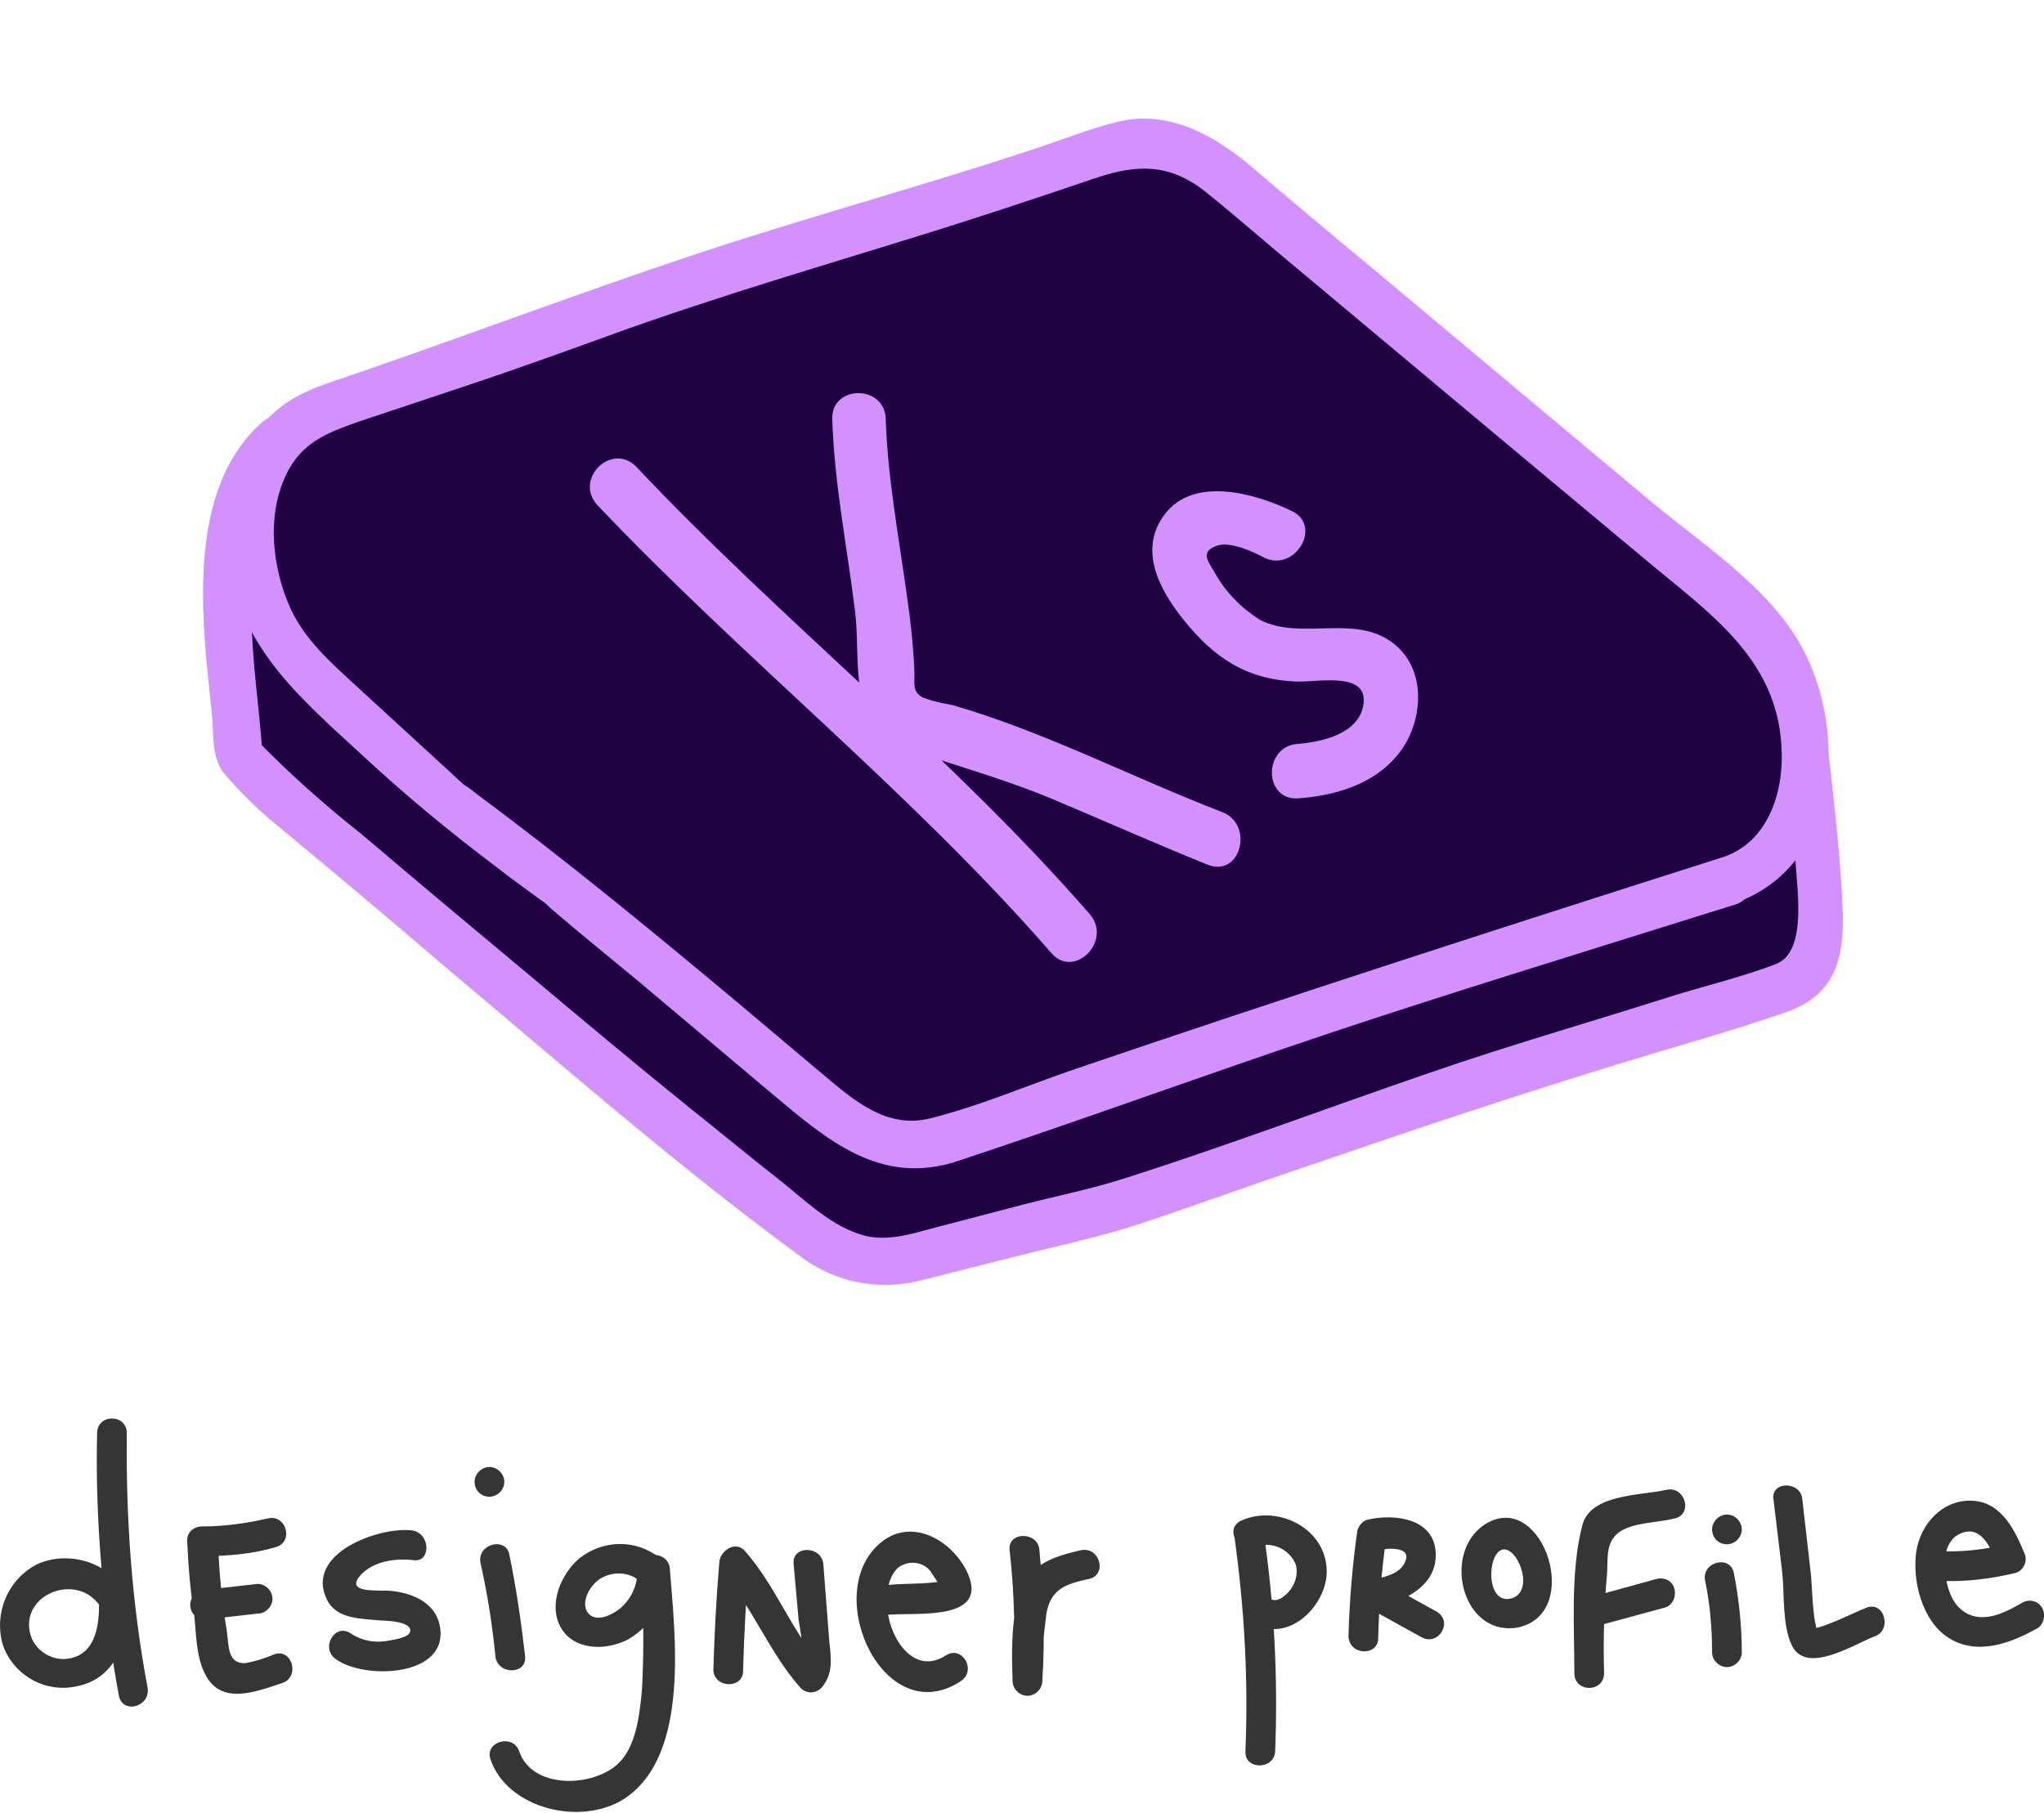
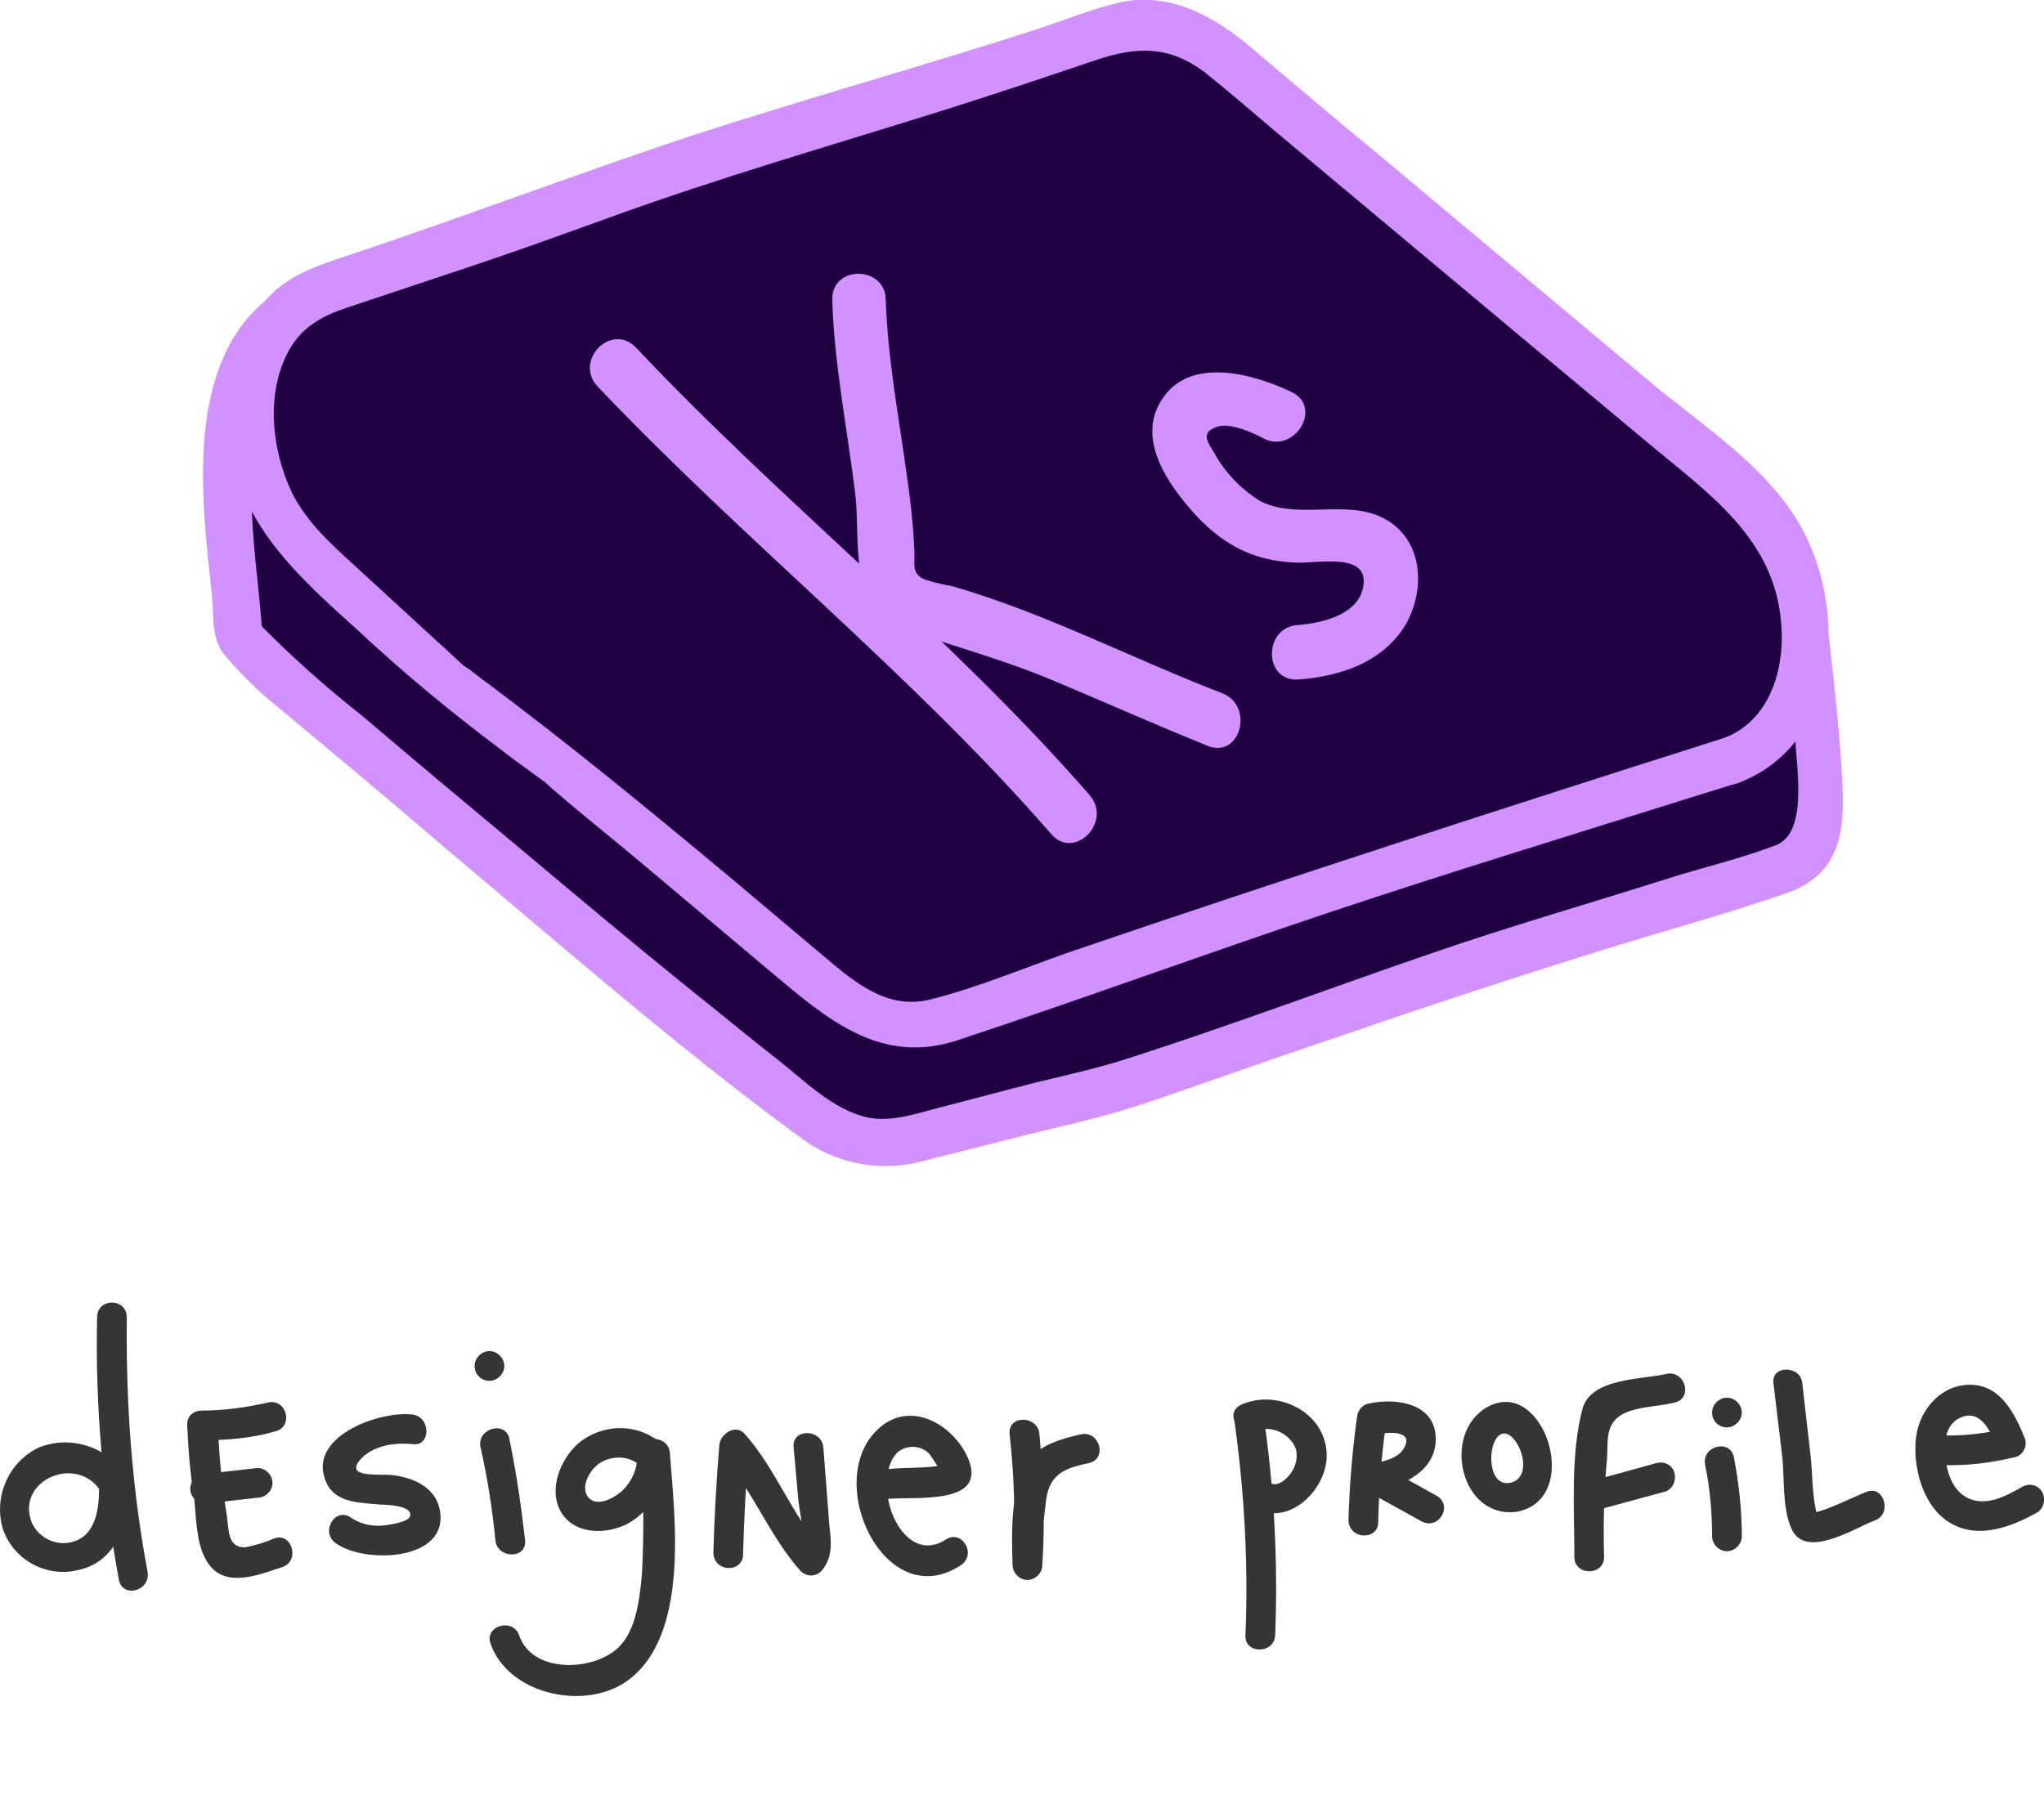
<svg xmlns="http://www.w3.org/2000/svg" version="1.1" id="Layer_1" x="0px" y="0px" viewBox="0 0 206.3 183" style="enable-background:new 0 0 206.3 183;" xml:space="preserve">
  <style type="text/css">
	.st0{fill:#1F0040;}
	.st1{fill:#D291FF;}
	.st2{fill:#353535;}
</style>
  <g>
-     <path class="st0" d="M182.2,76.2c1,8.7,1.5,6.3,1.4,15.1c0,2.4,0.4,2.2-0.3,5.1c-0.3,1.3-1.1,2.3-2.3,2.8l-1.1,0.4l-32,10   l-34.1,11.8L92.3,127c-3.5,1.1-7.4,0.2-10.8-2.6c-18.7-14.4-36.4-29.9-54.6-44.9l-2.8-3.1c-0.5-8.1-1.2-8.4-1-16.5   c0.1-5.7,0.8-12,5.2-15.6" />
-     <path class="st1" d="M179.8,76.2c0.4,3.5,1.2,6.9,1.4,10.4c0.1,2.8,1.3,9.4-1.9,10.7c-3.6,1.4-7.6,2.3-11.3,3.5   c-7.9,2.5-15.9,4.8-23.7,7.5c-10.2,3.5-20.3,7.3-30.6,10.6c-3.4,1.1-6.9,1.8-10.4,2.7l-8.8,2.3c-2.3,0.6-4.6,1.4-7,0.9   c-3.5-0.8-6.4-3.8-9.1-5.9s-5.7-4.6-8.6-6.9c-5.7-4.6-11.3-9.3-16.9-14c-5.4-4.5-10.9-9.1-16.3-13.7c-3.8-3-7.4-6.2-10.8-9.7   l0.7,1.7c-0.3-4.8-1.1-9.5-1.1-14.3c0-5.6,0-12.2,4.6-16.1c2.3-2-1-5.3-3.4-3.4c-8,6.9-6.2,20.3-5.2,29.7c0.2,2.3-0.1,4.5,1.5,6.2   c1.3,1.5,2.7,2.9,4.2,4.2c5.9,4.9,11.9,9.9,17.7,14.9c11.8,9.9,23.4,20.1,35.8,29.2c3.6,2.8,8.2,3.7,12.6,2.5   c2.8-0.7,5.5-1.4,8.3-2.1c4.6-1.2,9.2-2.1,13.7-3.6c6-2,12-4.2,18-6.2c9.6-3.3,19.2-6.5,28.9-9.5c6.1-1.9,12.4-3.6,18.4-5.7   c4.6-1.7,5.6-5.2,5.5-9.8c-0.2-5.4-0.8-10.5-1.4-15.9C184.2,73.2,179.4,73.2,179.8,76.2L179.8,76.2z" />
-     <path class="st0" d="M174.7,88.8l-40.6,12.9L95,115.1c-3.5,1.2-7.4,0.2-10.8-2.6l-14-11.8L56.6,89.4L45.2,81L32,68.9   c-9.4-7.9-9-24.5,0.8-27.7l18.3-6l19.3-7l24.1-7.3l17.9-5.9c3.5-1.1,7.4-0.2,10.8,2.6l12.2,10.1l14.7,12.3l14.6,12.2l10.8,9   C184.9,69,184.4,85.6,174.7,88.8z" />
-     <path class="st1" d="M174,86.5c-22,7-44,14.1-66,21.6c-4.6,1.6-9.3,3.6-14.1,4.8c-4.4,1.1-7.7-1.8-10.8-4.4l-8.9-7.5   c-8.5-7.1-17-14.1-25.9-20.7c-0.5-0.4-1-0.8-1.5-1.1l0,0c-0.8-0.7-1.6-1.5-2.4-2.2l-8.5-7.8c-2.5-2.3-5-4.5-6.5-7.6   c-2-4.3-2.6-10-0.2-14.3c1.6-2.8,4.1-3.7,6.9-4.7l11.1-3.7c4.8-1.6,9.5-3.3,14.2-5c11-4,22.1-7.2,33.3-10.7   c5.4-1.7,10.8-3.5,16.1-5.3c4-1.3,7.2-1.4,10.8,1.4c2.5,2,4.9,4.1,7.4,6.2l24.5,20.5l12.7,10.6c6.2,5.2,13.1,9.8,13.6,18.7   C180.1,79.7,178.6,84.9,174,86.5c-2.8,1-1.6,5.6,1.3,4.6c10-3.7,11.1-16.2,7.1-24.7c-3.1-6.7-10.3-11.2-15.8-15.8l-27.7-23.2   c-4.4-3.6-8.7-7.3-13.1-11c-3.7-3-8.1-5.3-13-4.1c-2.9,0.7-5.8,1.9-8.6,2.8C92.7,18.9,81.2,22,69.8,25.8   c-11.7,3.9-23.3,8.3-35,12.3c-3,1-5.7,1.9-7.9,4.3c-3.3,3.6-4.4,8.8-3.9,13.5C23.9,65,30,70.2,36.3,76c4.4,4.1,9.1,8,13.9,11.6   c1.4,1.1,2.8,2.1,4.3,3.2c0.3,0.2,0.6,0.4,0.9,0.7c-1-0.8,0.1,0.1,0.3,0.3c2.9,2.5,5.9,4.9,8.9,7.4l13.3,11.2   c5.6,4.7,11,9.4,18.8,6.8c12.7-4.2,25.2-8.8,37.8-13c12-4,24.1-7.7,36.2-11.5l4.5-1.4C178.2,90.2,177,85.6,174,86.5z" />
-     <path class="st1" d="M130.4,51.6c-3.7-1.8-10-3.6-12.9,0.4c-2.6,3.5-0.5,7.5,1.9,10.5c3.1,3.9,6.4,6.1,11.4,6.3   c2.2,0.1,7.4-1.1,6.8,2.4c-0.5,2.9-4.2,3.7-6.6,3.9c-3.5,0.2-3.5,5.7,0,5.5c4.2-0.3,8.6-1.7,10.9-5.6c1.8-3.2,1.8-7.6-1.2-10   c-3.9-3.1-9.3-0.3-13.5-2.4c-1.9-1.2-3.5-2.8-4.6-4.8c-0.8-1.3-1.4-2.1,0.2-2.7c1.3-0.5,3.7,0.6,4.8,1.2   C130.7,57.8,133.5,53.1,130.4,51.6L130.4,51.6z" />
-     <path class="st1" d="M60.3,51C75.1,66.6,92,80,106.1,96.2c2.3,2.7,6.2-1.2,3.9-3.9C95.9,76.1,78.9,62.7,64.2,47.1   C61.7,44.6,57.9,48.4,60.3,51L60.3,51z" />
-     <path class="st1" d="M84,42.3c0.2,6.5,1.5,12.9,2.3,19.4c0.6,4.5-0.8,11.8,4.6,13.7c5.2,1.8,10.4,3.2,15.4,5.3s10.4,4.5,15.6,6.6   c3.3,1.3,4.7-4,1.5-5.3c-9.1-3.5-17.9-8.1-27.2-10.8c-1-0.2-2.1-0.4-3.1-0.8c-1-0.6-0.8-1.3-0.8-2.4c-0.1-2.7-0.4-5.4-0.8-8.1   c-0.8-5.8-1.9-11.6-2.1-17.5C89.4,38.8,83.9,38.8,84,42.3L84,42.3z" />
+     <path class="st0" d="M182.2,64.2c1,8.7,1.5,6.3,1.4,15.1c0,2.4,0.4,2.2-0.3,5.1c-0.3,1.3-1.1,2.3-2.3,2.8l-1.1,0.4l-32,10   l-34.1,11.8l-21.5,5.5c-3.5,1.1-7.4,0.2-10.8-2.6C62.8,97.9,45.1,82.4,26.9,67.4l-2.8-3.1c-0.5-8.1-1.2-8.4-1-16.5   c0.1-5.7,0.8-12,5.2-15.6" />
+     <path class="st1" d="M179.8,64.2c0.4,3.5,1.2,6.9,1.4,10.4c0.1,2.8,1.3,9.4-1.9,10.7c-3.6,1.4-7.6,2.3-11.3,3.5   c-7.9,2.5-15.9,4.8-23.7,7.5c-10.2,3.5-20.3,7.3-30.6,10.6c-3.4,1.1-6.9,1.8-10.4,2.7l-8.8,2.3c-2.3,0.6-4.6,1.4-7,0.9   c-3.5-0.8-6.4-3.8-9.1-5.9s-5.7-4.6-8.6-6.9c-5.7-4.6-11.3-9.3-16.9-14c-5.4-4.5-10.9-9.1-16.3-13.7c-3.8-3-7.4-6.2-10.8-9.7   l0.7,1.7c-0.3-4.8-1.1-9.5-1.1-14.3c0-5.6,0-12.2,4.6-16.1c2.3-2-1-5.3-3.4-3.4c-8,6.9-6.2,20.3-5.2,29.7c0.2,2.3-0.1,4.5,1.5,6.2   c1.3,1.5,2.7,2.9,4.2,4.2c5.9,4.9,11.9,9.9,17.7,14.9c11.8,9.9,23.4,20.1,35.8,29.2c3.6,2.8,8.2,3.7,12.6,2.5   c2.8-0.7,5.5-1.4,8.3-2.1c4.6-1.2,9.2-2.1,13.7-3.6c6-2,12-4.2,18-6.2c9.6-3.3,19.2-6.5,28.9-9.5c6.1-1.9,12.4-3.6,18.4-5.7   c4.6-1.7,5.6-5.2,5.5-9.8c-0.2-5.4-0.8-10.5-1.4-15.9C184.2,61.2,179.4,61.2,179.8,64.2L179.8,64.2z" />
+     <path class="st0" d="M174.7,76.8l-40.6,12.9L95,103.1c-3.5,1.2-7.4,0.2-10.8-2.6l-14-11.8L56.6,77.4l-11.5-8.4L32,56.8   c-9.4-7.9-9-24.5,0.8-27.7l18.3-6l19.3-7l24.1-7.3l17.9-5.9c3.5-1.1,7.4-0.2,10.8,2.6l12.2,10.1l14.7,12.3l14.6,12.1l10.8,9   C184.9,56.9,184.4,73.6,174.7,76.8z" />
+     <path class="st1" d="M174,74.5c-22,7-44,14.1-66,21.6c-4.6,1.6-9.3,3.6-14.1,4.8c-4.4,1.1-7.7-1.8-10.8-4.4L74.2,89   c-8.5-7.1-17-14.1-25.9-20.7c-0.5-0.4-1-0.8-1.5-1.1l0,0c-0.8-0.7-1.6-1.5-2.4-2.2l-8.5-7.8c-2.5-2.3-5-4.5-6.5-7.6   c-2-4.3-2.6-10-0.2-14.3c1.6-2.8,4.1-3.7,6.9-4.6l11.1-3.7c4.8-1.6,9.5-3.3,14.2-5c11-4,22.1-7.2,33.3-10.7   c5.4-1.7,10.8-3.5,16.1-5.3c4-1.3,7.2-1.4,10.8,1.3c2.5,2,4.9,4.1,7.4,6.2l24.5,20.5l12.7,10.6c6.2,5.2,13.1,9.8,13.6,18.7   C180.1,67.6,178.6,72.8,174,74.5c-2.8,1-1.6,5.6,1.3,4.6c10-3.7,11.1-16.2,7.1-24.7c-3.1-6.7-10.3-11.2-15.8-15.8l-27.7-23.2   c-4.4-3.6-8.7-7.3-13.1-11c-3.7-3-8.1-5.3-13-4.1c-2.9,0.7-5.8,1.9-8.6,2.8C92.7,6.8,81.2,10,69.8,13.7c-11.7,3.9-23.3,8.3-35,12.2   c-3,1-5.7,1.9-7.9,4.3c-3.3,3.6-4.4,8.8-3.9,13.5c0.9,9.1,7,14.4,13.3,20.1c4.4,4.1,9.1,8,13.9,11.6c1.4,1.1,2.8,2.1,4.3,3.2   c0.3,0.2,0.6,0.4,0.9,0.7c-1-0.8,0.1,0.1,0.3,0.3c2.9,2.5,5.9,4.9,8.9,7.4l13.3,11.2c5.6,4.7,11,9.4,18.8,6.8   c12.7-4.2,25.2-8.8,37.8-13c12-4,24.1-7.7,36.2-11.5l4.5-1.4C178.2,78.2,177,73.6,174,74.5z" />
+     <path class="st1" d="M130.4,39.6c-3.7-1.8-10-3.6-12.9,0.4c-2.6,3.5-0.5,7.5,1.9,10.5c3.1,3.9,6.4,6.1,11.4,6.3   c2.2,0.1,7.4-1.1,6.8,2.4c-0.5,2.9-4.2,3.7-6.6,3.9c-3.5,0.2-3.5,5.7,0,5.5c4.2-0.3,8.6-1.7,10.9-5.6c1.8-3.2,1.8-7.6-1.2-10   c-3.9-3.1-9.3-0.3-13.5-2.4c-1.9-1.2-3.5-2.8-4.6-4.8c-0.8-1.3-1.4-2.1,0.2-2.7c1.3-0.5,3.7,0.6,4.8,1.2   C130.7,45.8,133.5,41.1,130.4,39.6L130.4,39.6z" />
+     <path class="st1" d="M60.3,39C75.1,54.6,92,68,106.1,84.2c2.3,2.7,6.2-1.2,3.9-3.9C95.9,64.1,78.9,50.7,64.2,35.1   C61.7,32.5,57.9,36.4,60.3,39L60.3,39z" />
+     <path class="st1" d="M84,30.3c0.2,6.5,1.5,12.9,2.3,19.4c0.6,4.5-0.8,11.8,4.6,13.7c5.2,1.8,10.4,3.2,15.4,5.3s10.4,4.5,15.6,6.6   c3.3,1.3,4.7-4,1.5-5.3c-9.1-3.5-17.9-8.1-27.2-10.8c-1-0.2-2.1-0.4-3.1-0.8c-1-0.6-0.8-1.3-0.8-2.5c-0.1-2.7-0.4-5.4-0.8-8.1   c-0.8-5.8-1.9-11.6-2.1-17.5C89.4,26.8,83.9,26.7,84,30.3L84,30.3z" />
  </g>
  <g>
-     <path class="st2" d="M12.6,160.4c-2-2.7-5.5-3.8-8.6-2.6c-3.1,1.4-4.7,5-3.7,8.3c1.1,3.1,4.4,4.9,7.6,4.1c3.8-0.8,5.1-4.7,5.1-8.2   c0-1.9-3-1.9-3,0s-0.3,4.6-2.5,5.3c-1.7,0.6-3.6-0.3-4.3-1.9c-1.6-4.2,4.3-6.8,6.8-3.4C11.2,163.5,13.8,162,12.6,160.4L12.6,160.4z   " />
-     <path class="st2" d="M9.8,144.7c-0.2,8.9,0.6,17.8,2.2,26.5c0.4,1.9,3.2,1.1,2.9-0.8c-1.6-8.5-2.2-17.1-2.1-25.7   C12.8,142.7,9.8,142.7,9.8,144.7L9.8,144.7z" />
-     <path class="st2" d="M20.4,157.1c2.5,0,5-0.2,7.4-0.9c1.9-0.5,1.1-3.4-0.8-2.9c-2.2,0.5-4.4,0.8-6.6,0.8   C18.4,154.1,18.4,157.1,20.4,157.1z" />
-     <path class="st2" d="M20.7,163.5l5.3-0.6c0.8,0,1.5-0.7,1.5-1.5c0-0.8-0.7-1.5-1.5-1.5l-5.3,0.6c-0.8,0-1.5,0.7-1.5,1.5   C19.2,162.9,19.9,163.5,20.7,163.5z" />
-     <path class="st2" d="M18.9,155.6c0.1,2.5,0.3,4.9,0.7,7.4c0.2,1.9,0.2,4.3,1.1,6c1.6,3.2,5.1,1.8,7.8,0.9c1.8-0.6,1-3.5-0.8-2.9   c-0.9,0.4-1.9,0.7-2.9,0.9c-1.8,0.1-1.7-1.6-1.9-3.2c-0.5-3-0.8-6-0.9-9.1C21.8,153.7,18.8,153.7,18.9,155.6L18.9,155.6z" />
-     <path class="st2" d="M41.6,154.5c-3.3-0.4-10.9,2.3-8.6,7c1,2,3.5,1.9,5.5,2.1c0.5,0,3.1,0.1,2.9,1.1c-0.1,0.6-1.5,0.8-2,0.9   c-1.4,0.3-2.8,0.1-4-0.7c-1.6-1.1-3.1,1.5-1.5,2.6c2.9,2.1,11.4,1.8,10.5-3.3c-0.4-2.4-2.8-3.4-5-3.6c-1.3-0.1-4.8,0.3-2.9-1.7   c1.3-1.3,3.4-1.6,5.2-1.4C43.5,157.8,43.5,154.8,41.6,154.5L41.6,154.5z" />
-     <path class="st2" d="M48.5,157.8c0.7,3.1,1.2,6.3,1.5,9.4c0.2,1.9,3.2,1.9,3,0c-0.4-3.5-0.9-6.9-1.6-10.3   C51,155.1,48.1,155.9,48.5,157.8L48.5,157.8z" />
-     <path class="st2" d="M49.4,151.1c0.8,0,1.5-0.7,1.5-1.5s-0.7-1.5-1.5-1.5s-1.5,0.7-1.5,1.5S48.5,151.1,49.4,151.1z" />
-     <path class="st2" d="M65.9,156.8c-2.3-1.4-5.2-1.2-7.4,0.5c-1.9,1.6-3.2,4.7-1.9,7s4.5,2.4,6.8,1.2c2.4-1.4,3.9-3.9,3.9-6.6   c0.1-1.9-2.9-1.9-3,0c0,1.2-0.6,2.4-1.4,3.2c-0.8,0.8-2.9,2-3.7,0.5c-0.5-1.1,0.4-2.5,1.2-3.1c1.1-0.8,2.7-0.9,3.9-0.1   C66.1,160.3,67.6,157.7,65.9,156.8L65.9,156.8z" />
-     <path class="st2" d="M64.6,158.4c0.4,4,0.4,8.1,0.2,12.1c-0.2,2.2-0.5,5.3-2,7.1c-2.2,2.8-9,3.3-10.4-0.8c-0.6-1.8-3.5-1-2.9,0.8   c1.7,5,9.1,6.8,13.5,4c6.7-4.4,5.1-16.7,4.6-23.3C67.4,156.5,64.4,156.5,64.6,158.4L64.6,158.4z" />
-     <path class="st2" d="M75,168.6c0.1-3.6,0.3-7.3,0.6-10.9l-2.6,1.1c3,3.6,4.7,8.1,7.8,11.6c0.6,0.6,1.5,0.6,2.1,0   c1.2-1.4,1-2.9,0.8-4.7l-0.6-7.8c-0.2-1.9-3.2-1.9-3,0l0.5,5.6c0.1,0.8,0.8,4.1,0.2,4.7H83c-3.1-3.5-4.7-8.1-7.8-11.6   c-0.9-1.1-2.5-0.1-2.6,1.1c-0.3,3.6-0.5,7.3-0.6,10.9C72.1,170.5,75.1,170.5,75,168.6L75,168.6z" />
-     <path class="st2" d="M89.9,163c2.8-0.2,9.8,0.6,7.8-4.1c-1.5-3.4-5.8-5.9-9-3c-5.8,5.2,0.6,18.9,8.3,13.8c1.6-1.1,0.1-3.6-1.5-2.6   c-3.2,2.1-5.6-1.6-5.9-4.4c-0.2-1.5-0.1-3.3,1-4.4c1-0.8,2.5-0.7,3.3,0.3c0,0,0,0,0,0c0.4,0.6,0.8,1.2,1.1,1.8l1-1   c-1.8,0.6-4.3,0.4-6.3,0.6s-1.9,3.1,0,3L89.9,163z" />
-     <path class="st2" d="M101.9,156.5c0.5,4.4,0.6,8.8,0.3,13.3h3c-0.1-2.3,0.1-4.5,0.4-6.8c0.4-2.6,2-3.1,4.3-3.6   c1.9-0.4,1.1-3.3-0.8-2.9c-2.2,0.5-4.7,1.2-5.8,3.4c-1.3,2.7-1.2,6.9-1.1,9.8c0,0.8,0.7,1.5,1.5,1.5s1.5-0.7,1.5-1.5   c0.3-4.4,0.1-8.9-0.3-13.3C104.7,154.6,101.7,154.6,101.9,156.5z" />
-     <path class="st2" d="M124.6,155.2c1,7.2,1.4,14.4,1.1,21.6c-0.1,1.9,2.9,1.9,3,0c0.3-7.5-0.1-15-1.2-22.4   C127.2,152.5,124.3,153.3,124.6,155.2z" />
-     <path class="st2" d="M126.8,156.1c1.6-0.5,3.4,0.3,4,1.9c0.2,0.8,0,1.7-0.5,2.4c-0.4,0.6-1.5,1.6-2.2,0.9c-1.4-1.3-3.6,0.8-2.1,2.1   c3.5,3.1,8.1-1.2,7.9-5c-0.2-4.2-5-6.5-8.6-4.9C123.5,154.3,125,156.9,126.8,156.1L126.8,156.1z" />
-     <path class="st2" d="M139.1,165.3c0.1-3.3,0.3-6.6,0.8-9.9l-1,1.1c1-0.2,3.9-0.5,2.8,1.4c-0.6,1.1-2.3,1.4-3.4,1.6   c-0.8,0.2-1.3,1.1-1,1.9c0.1,0.3,0.3,0.6,0.6,0.8l5.6,3.1c1.7,0.9,3.2-1.6,1.5-2.6l-5.6-3.1l-0.4,2.7c2.8-0.7,6.1-2.2,5.9-5.6   s-4.1-3.9-6.8-3.3c-0.5,0.1-0.9,0.5-1.1,1.1c-0.5,3.5-0.8,7.1-0.9,10.7C136.2,167.2,139.2,167.2,139.1,165.3L139.1,165.3z" />
-     <path class="st2" d="M153.2,164.3c6.6-1.4,2.6-13.6-3-10.6C145.4,156.3,147.4,165.3,153.2,164.3c1.9-0.3,1.1-3.2-0.8-2.9   c-2.2,0.4-2.3-3.6-1.2-4.7c1.6-1.6,4.1,4.1,1.2,4.7C150.5,161.8,151.3,164.7,153.2,164.3z" />
-     <path class="st2" d="M161.9,168.9c-0.1-3.4,0-6.7,0.3-10c0.1-1.7-0.2-3.4,1.5-4.4c1.4-0.8,3.7-0.8,5.3-1.2c1.9-0.4,1.1-3.3-0.8-2.9   c-2.6,0.6-7.7,0.4-8.5,3.6c-1.2,4.6-0.8,10.2-0.8,14.9C158.9,170.9,161.9,170.9,161.9,168.9L161.9,168.9z" />
-     <path class="st2" d="M161,164.2l7-1.9c0.8-0.2,1.2-1.1,1-1.9c-0.2-0.8-1-1.2-1.8-1l-6.9,1.9c-0.8,0.2-1.3,1-1.1,1.8   C159.4,164,160.2,164.5,161,164.2L161,164.2z" />
-     <path class="st2" d="M172.1,159.6c0.5,2.4,0.7,4.8,0.7,7.2c0,0.8,0.7,1.5,1.5,1.5s1.5-0.7,1.5-1.5c0-2.7-0.3-5.4-0.8-8   C174.6,156.9,171.7,157.7,172.1,159.6z" />
-     <path class="st2" d="M174.3,155.9c0.8,0,1.5-0.7,1.5-1.5s-0.7-1.5-1.5-1.5s-1.5,0.7-1.5,1.5S173.4,155.9,174.3,155.9z" />
-     <path class="st2" d="M179,151.4l0.9,7.5c0.2,2.2,0,5.1,0.9,7.1c1.4,3.2,6.3,0,8.4-0.8c1.8-0.6,1-3.6-0.8-2.9   c-1.1,0.4-4.8,2.3-5.7,2.1l1,1.1c-0.9-2.1-0.7-5-1-7.2l-0.8-7C181.7,149.5,178.7,149.5,179,151.4L179,151.4z" />
-     <path class="st2" d="M195.9,159.6c2.5,0.1,5-0.2,7.5-0.8c0.8-0.2,1.2-1.1,1-1.8c-1-2.5-2.4-5.4-5.4-5.5s-5.2,2.4-5.6,5.2   c-0.4,2.9,0.6,6.9,3.2,8.6c2.9,1.9,6.3,0.6,9-0.9c0.7-0.4,0.9-1.4,0.5-2.1c-0.4-0.7-1.3-0.9-2-0.5c-1.4,0.8-3,1.7-4.7,1.4   c-1.9-0.4-2.7-2.1-3-3.9c-0.3-1.5-0.2-3.8,1.5-4.5c2.1-0.9,3.1,1.6,3.6,3l1.1-1.9c-2.2,0.5-4.4,0.8-6.7,0.7   C194,156.5,194,159.5,195.9,159.6L195.9,159.6z" />
+     <path class="st2" d="M12.6,148.7c-2-2.7-5.5-3.8-8.6-2.6c-3.1,1.4-4.7,5-3.7,8.3c1.1,3.1,4.4,4.9,7.6,4.1c3.8-0.8,5.1-4.7,5.1-8.2   c0-1.9-3-1.9-3,0s-0.3,4.6-2.5,5.3c-1.7,0.6-3.6-0.3-4.3-1.9c-1.6-4.2,4.3-6.8,6.8-3.4C11.2,151.7,13.8,150.2,12.6,148.7   L12.6,148.7z" />
+     <path class="st2" d="M9.8,133c-0.2,8.9,0.6,17.8,2.2,26.5c0.4,1.9,3.2,1.1,2.9-0.8c-1.6-8.5-2.2-17.1-2.1-25.7   C12.8,131,9.8,131,9.8,133L9.8,133z" />
+     <path class="st2" d="M20.4,145.4c2.5,0,5-0.2,7.4-0.9c1.9-0.5,1.1-3.4-0.8-2.9c-2.2,0.5-4.4,0.8-6.6,0.8   C18.4,142.4,18.4,145.4,20.4,145.4z" />
+     <path class="st2" d="M20.7,151.8l5.3-0.6c0.8,0,1.5-0.7,1.5-1.5c0-0.8-0.7-1.5-1.5-1.5l-5.3,0.6c-0.8,0-1.5,0.7-1.5,1.5   C19.2,151.1,19.9,151.8,20.7,151.8z" />
+     <path class="st2" d="M18.9,143.9c0.1,2.5,0.3,4.9,0.7,7.4c0.2,1.9,0.2,4.3,1.1,6c1.6,3.2,5.1,1.8,7.8,0.9c1.8-0.6,1-3.5-0.8-2.9   c-0.9,0.4-1.9,0.7-2.9,0.9c-1.8,0.1-1.7-1.6-1.9-3.2c-0.5-3-0.8-6-0.9-9.1C21.8,142,18.8,141.9,18.9,143.9L18.9,143.9z" />
+     <path class="st2" d="M41.6,142.8c-3.3-0.4-10.9,2.3-8.6,7c1,2,3.5,1.9,5.5,2.1c0.5,0,3.1,0.1,2.9,1.1c-0.1,0.6-1.5,0.8-2,0.9   c-1.4,0.3-2.8,0.1-4-0.7c-1.6-1.1-3.1,1.5-1.5,2.6c2.9,2.1,11.4,1.8,10.5-3.3c-0.4-2.4-2.8-3.4-5-3.6c-1.3-0.1-4.8,0.3-2.9-1.7   c1.3-1.3,3.4-1.6,5.2-1.4C43.5,146,43.5,143,41.6,142.8L41.6,142.8z" />
+     <path class="st2" d="M48.5,146.1c0.7,3.1,1.2,6.3,1.5,9.4c0.2,1.9,3.2,1.9,3,0c-0.4-3.5-0.9-6.9-1.6-10.3   C51,143.4,48.1,144.2,48.5,146.1L48.5,146.1z" />
+     <path class="st2" d="M49.4,139.4c0.8,0,1.5-0.7,1.5-1.5s-0.7-1.5-1.5-1.5s-1.5,0.7-1.5,1.5S48.5,139.4,49.4,139.4z" />
+     <path class="st2" d="M65.9,145.1c-2.3-1.4-5.2-1.2-7.4,0.5c-1.9,1.6-3.2,4.7-1.9,7s4.5,2.4,6.8,1.2c2.4-1.4,3.9-3.9,3.9-6.6   c0.1-1.9-2.9-1.9-3,0c0,1.2-0.6,2.4-1.4,3.2c-0.8,0.8-2.9,2-3.7,0.5c-0.5-1.1,0.4-2.5,1.2-3.1c1.1-0.8,2.7-0.9,3.9-0.1   C66.1,148.5,67.6,145.9,65.9,145.1L65.9,145.1z" />
+     <path class="st2" d="M64.6,146.7c0.4,4,0.4,8.1,0.2,12.1c-0.2,2.2-0.5,5.3-2,7.1c-2.2,2.8-9,3.3-10.4-0.8c-0.6-1.8-3.5-1-2.9,0.8   c1.7,5,9.1,6.8,13.5,4c6.7-4.4,5.1-16.7,4.6-23.3C67.4,144.8,64.4,144.8,64.6,146.7L64.6,146.7z" />
+     <path class="st2" d="M75,156.8c0.1-3.6,0.3-7.3,0.6-10.9L73,147c3,3.6,4.7,8.1,7.8,11.6c0.6,0.6,1.5,0.6,2.1,0   c1.2-1.4,1-2.9,0.8-4.7l-0.6-7.8c-0.2-1.9-3.2-1.9-3,0l0.5,5.6c0.1,0.8,0.8,4.1,0.2,4.7H83c-3.1-3.5-4.7-8.1-7.8-11.6   c-0.9-1.1-2.5-0.1-2.6,1.1c-0.3,3.6-0.5,7.3-0.6,10.9C72.1,158.8,75.1,158.8,75,156.8L75,156.8z" />
+     <path class="st2" d="M89.9,151.3c2.8-0.2,9.8,0.6,7.8-4.1c-1.5-3.4-5.8-5.9-9-3c-5.8,5.2,0.6,18.9,8.3,13.8   c1.6-1.1,0.1-3.6-1.5-2.6c-3.2,2.1-5.6-1.6-5.9-4.4c-0.2-1.5-0.1-3.3,1-4.4c1-0.8,2.5-0.7,3.3,0.3c0,0,0,0,0,0   c0.4,0.6,0.8,1.2,1.1,1.8l1-1c-1.8,0.6-4.3,0.4-6.3,0.6s-1.9,3.1,0,3L89.9,151.3z" />
+     <path class="st2" d="M101.9,144.8c0.5,4.4,0.6,8.8,0.3,13.3h3c-0.1-2.3,0.1-4.5,0.4-6.8c0.4-2.6,2-3.1,4.3-3.6   c1.9-0.4,1.1-3.3-0.8-2.9c-2.2,0.5-4.7,1.2-5.8,3.4c-1.3,2.7-1.2,6.9-1.1,9.8c0,0.8,0.7,1.5,1.5,1.5s1.5-0.7,1.5-1.5   c0.3-4.4,0.1-8.9-0.3-13.3C104.7,142.9,101.7,142.8,101.9,144.8z" />
+     <path class="st2" d="M124.6,143.5c1,7.2,1.4,14.4,1.1,21.6c-0.1,1.9,2.9,1.9,3,0c0.3-7.5-0.1-15-1.2-22.4   C127.2,140.8,124.3,141.6,124.6,143.5z" />
+     <path class="st2" d="M126.8,144.4c1.6-0.5,3.4,0.3,4,1.9c0.2,0.8,0,1.7-0.5,2.4c-0.4,0.6-1.5,1.6-2.2,0.9c-1.4-1.3-3.6,0.8-2.1,2.1   c3.5,3.1,8.1-1.2,7.9-5c-0.2-4.2-5-6.5-8.6-4.9C123.5,142.6,125,145.1,126.8,144.4L126.8,144.4z" />
+     <path class="st2" d="M139.1,153.6c0.1-3.3,0.3-6.6,0.8-9.9l-1,1.1c1-0.2,3.9-0.5,2.8,1.4c-0.6,1.1-2.3,1.4-3.4,1.6   c-0.8,0.2-1.3,1.1-1,1.9c0.1,0.3,0.3,0.6,0.6,0.8l5.6,3.1c1.7,0.9,3.2-1.6,1.5-2.6l-5.6-3.1l-0.4,2.7c2.8-0.7,6.1-2.2,5.9-5.6   s-4.1-3.9-6.8-3.3c-0.5,0.1-0.9,0.5-1.1,1.1c-0.5,3.5-0.8,7.1-0.9,10.7C136.2,155.5,139.2,155.5,139.1,153.6L139.1,153.6z" />
+     <path class="st2" d="M153.2,152.6c6.6-1.4,2.6-13.6-3-10.6C145.4,144.6,147.4,153.5,153.2,152.6c1.9-0.3,1.1-3.2-0.8-2.9   c-2.2,0.4-2.3-3.6-1.2-4.7c1.6-1.6,4.1,4.1,1.2,4.7C150.5,150.1,151.3,153,153.2,152.6z" />
+     <path class="st2" d="M161.9,157.2c-0.1-3.4,0-6.7,0.3-10c0.1-1.7-0.2-3.4,1.5-4.4c1.4-0.8,3.7-0.8,5.3-1.2c1.9-0.4,1.1-3.3-0.8-2.9   c-2.6,0.6-7.7,0.4-8.5,3.6c-1.2,4.6-0.8,10.2-0.8,14.9C158.9,159.1,161.9,159.1,161.9,157.2L161.9,157.2z" />
+     <path class="st2" d="M161,152.5l7-1.9c0.8-0.2,1.2-1.1,1-1.9c-0.2-0.8-1-1.2-1.8-1l-6.9,1.9c-0.8,0.2-1.3,1-1.1,1.8   C159.4,152.3,160.2,152.7,161,152.5L161,152.5z" />
+     <path class="st2" d="M172.1,147.9c0.5,2.4,0.7,4.8,0.7,7.2c0,0.8,0.7,1.5,1.5,1.5s1.5-0.7,1.5-1.5c0-2.7-0.3-5.4-0.8-8   C174.6,145.2,171.7,146,172.1,147.9z" />
+     <path class="st2" d="M174.3,144.1c0.8,0,1.5-0.7,1.5-1.5s-0.7-1.5-1.5-1.5s-1.5,0.7-1.5,1.5S173.4,144.1,174.3,144.1z" />
+     <path class="st2" d="M179,139.7l0.9,7.5c0.2,2.2,0,5.1,0.9,7.1c1.4,3.2,6.3,0,8.4-0.8c1.8-0.6,1-3.6-0.8-2.9   c-1.1,0.4-4.8,2.3-5.7,2.1l1,1.1c-0.9-2.1-0.7-5-1-7.2l-0.8-7C181.7,137.8,178.7,137.8,179,139.7L179,139.7z" />
+     <path class="st2" d="M195.9,147.9c2.5,0.1,5-0.2,7.5-0.8c0.8-0.2,1.2-1.1,1-1.8c-1-2.5-2.4-5.4-5.4-5.5s-5.2,2.4-5.6,5.2   c-0.4,2.9,0.6,6.9,3.2,8.6c2.9,1.9,6.3,0.6,9-0.9c0.7-0.4,0.9-1.4,0.5-2.1c-0.4-0.7-1.3-0.9-2-0.5c-1.4,0.8-3,1.7-4.7,1.4   c-1.9-0.4-2.7-2.1-3-3.9c-0.3-1.5-0.2-3.8,1.5-4.5c2.1-0.9,3.1,1.6,3.6,3l1.1-1.9c-2.2,0.5-4.4,0.8-6.7,0.7   C194,144.8,194,147.8,195.9,147.9L195.9,147.9z" />
  </g>
</svg>
